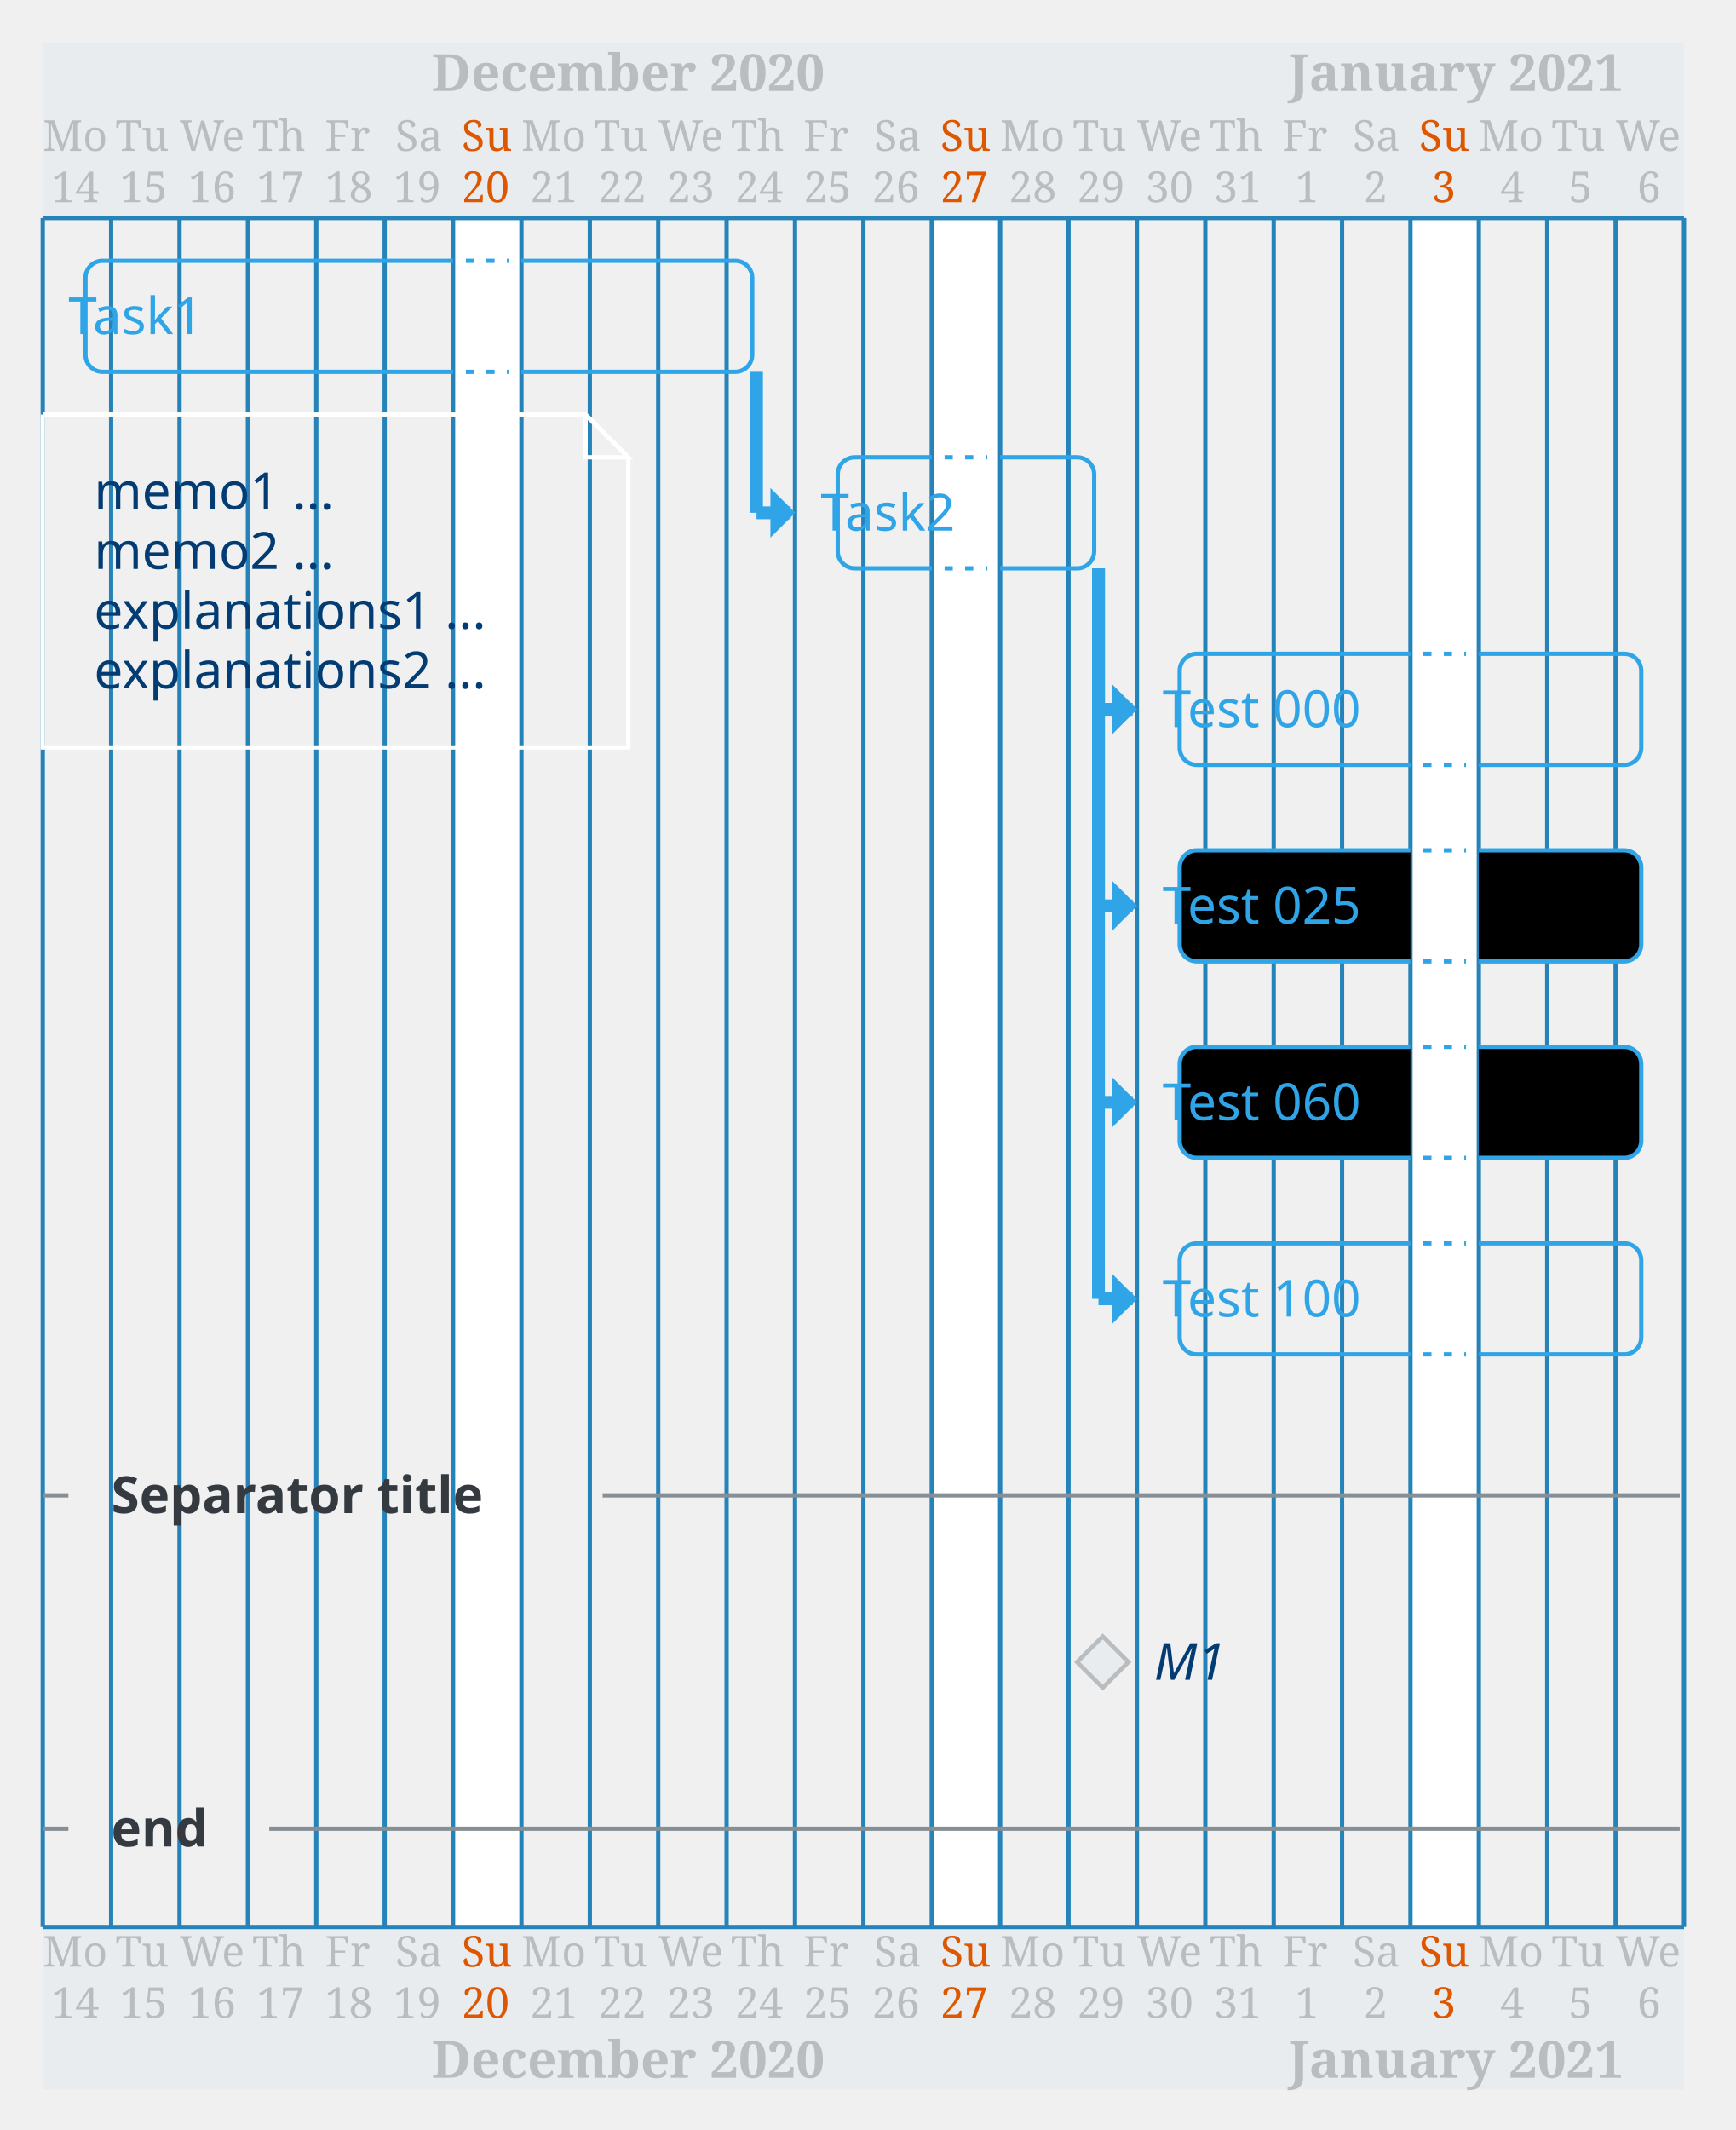
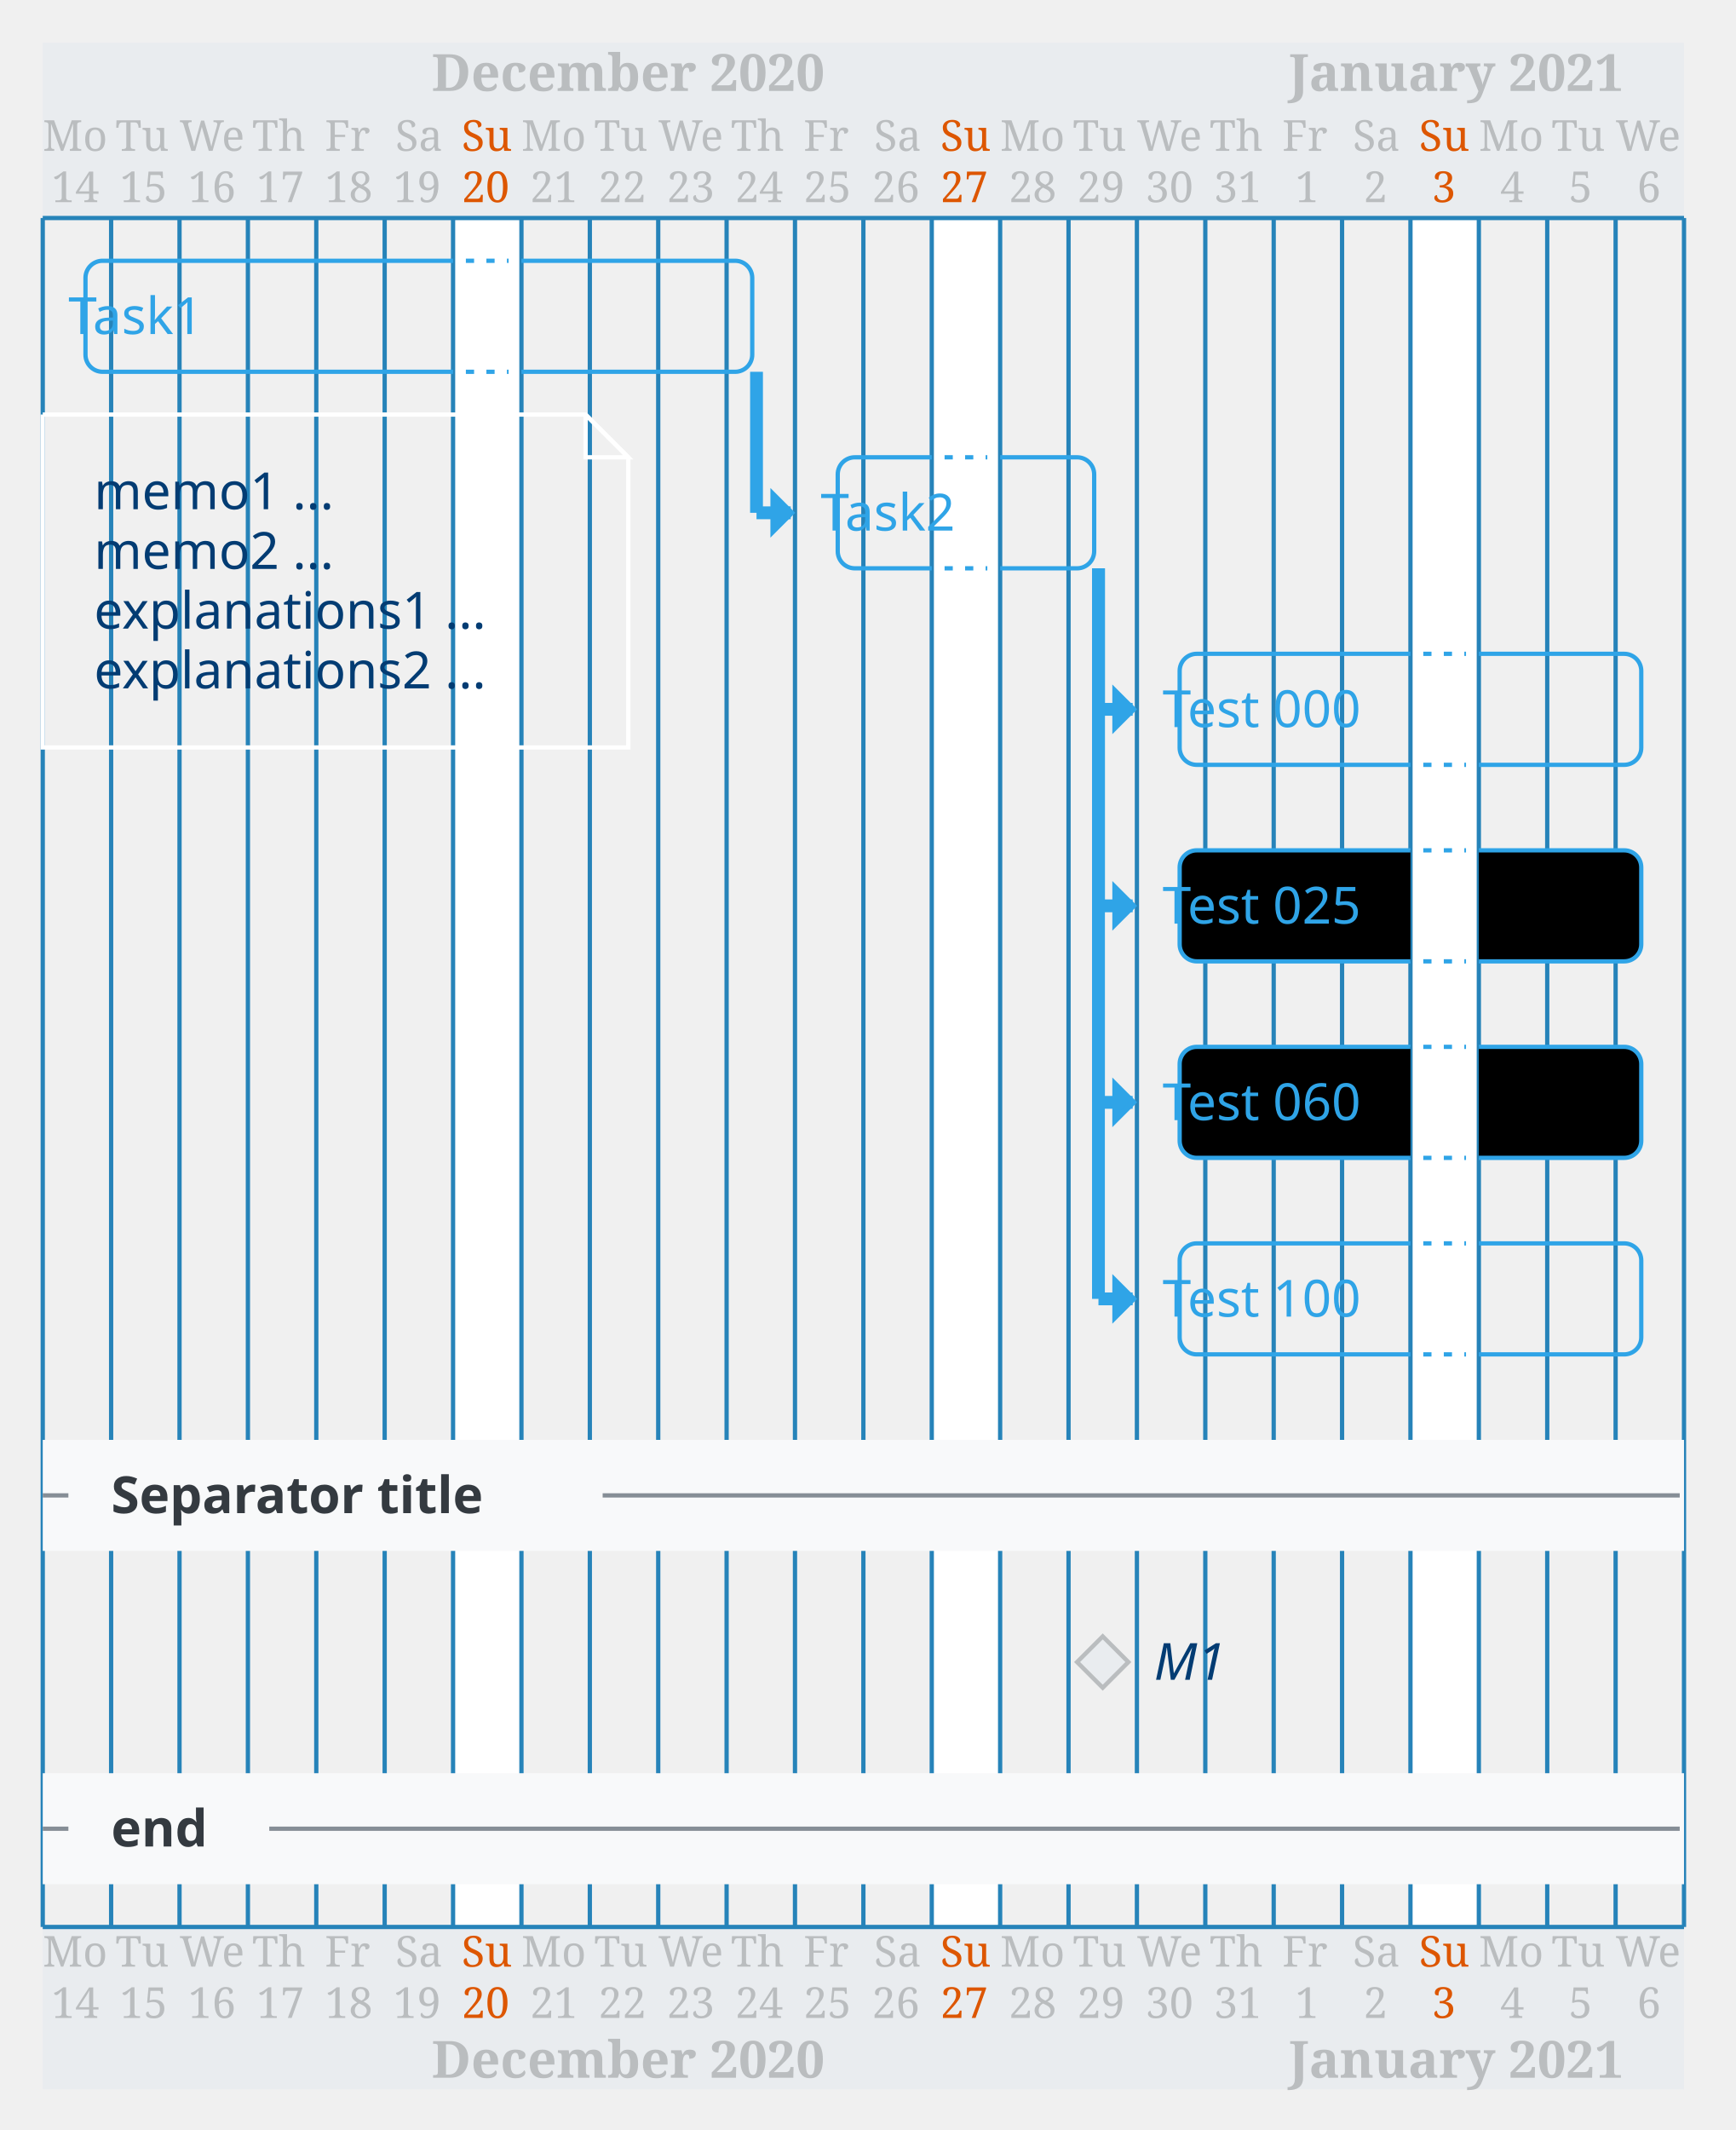
<svg xmlns="http://www.w3.org/2000/svg" contentStyleType="text/css" height="519.792px" preserveAspectRatio="none" style="width:423px;height:519px;" version="1.1" viewBox="0 0 423 519" width="423.958px" zoomAndPan="magnify">
  <defs />
  <g>
    <rect fill="#E9ECEF" height="42.708" style="stroke:none;stroke-width:1.042;" width="400" x="10.417" y="10.417" />
    <rect fill="#E9ECEF" height="39.583" style="stroke:none;stroke-width:1.042;" width="400" x="10.417" y="469.531" />
    <rect fill="#FFFFFF" height="416.406" style="stroke:none;stroke-width:1.042;" width="16.667" x="110.417" y="53.125" />
    <rect fill="#FFFFFF" height="416.406" style="stroke:none;stroke-width:1.042;" width="16.667" x="227.083" y="53.125" />
    <rect fill="#FFFFFF" height="416.406" style="stroke:none;stroke-width:1.042;" width="16.667" x="343.75" y="53.125" />
    <text fill="#BABDBF" font-family="Serif" font-size="10.417" lengthAdjust="spacing" textLength="16.667" x="10.417" y="36.752">Mo</text>
    <text fill="#BABDBF" font-family="Serif" font-size="10.417" lengthAdjust="spacing" textLength="14.583" x="28.125" y="36.752">Tu</text>
    <text fill="#BABDBF" font-family="Serif" font-size="10.417" lengthAdjust="spacing" textLength="17.708" x="43.75" y="36.752">We</text>
    <text fill="#BABDBF" font-family="Serif" font-size="10.417" lengthAdjust="spacing" textLength="14.583" x="61.458" y="36.752">Th</text>
    <text fill="#BABDBF" font-family="Serif" font-size="10.417" lengthAdjust="spacing" textLength="12.5" x="79.167" y="36.752">Fr</text>
    <text fill="#BABDBF" font-family="Serif" font-size="10.417" lengthAdjust="spacing" textLength="11.458" x="96.354" y="36.752">Sa</text>
    <text fill="#DD5600" font-family="Serif" font-size="10.417" lengthAdjust="spacing" textLength="12.5" x="112.5" y="36.752">Su</text>
    <text fill="#BABDBF" font-family="Serif" font-size="10.417" lengthAdjust="spacing" textLength="16.667" x="127.083" y="36.752">Mo</text>
    <text fill="#BABDBF" font-family="Serif" font-size="10.417" lengthAdjust="spacing" textLength="14.583" x="144.792" y="36.752">Tu</text>
    <text fill="#BABDBF" font-family="Serif" font-size="10.417" lengthAdjust="spacing" textLength="17.708" x="160.417" y="36.752">We</text>
    <text fill="#BABDBF" font-family="Serif" font-size="10.417" lengthAdjust="spacing" textLength="14.583" x="178.125" y="36.752">Th</text>
    <text fill="#BABDBF" font-family="Serif" font-size="10.417" lengthAdjust="spacing" textLength="12.5" x="195.833" y="36.752">Fr</text>
    <text fill="#BABDBF" font-family="Serif" font-size="10.417" lengthAdjust="spacing" textLength="11.458" x="213.021" y="36.752">Sa</text>
    <text fill="#DD5600" font-family="Serif" font-size="10.417" lengthAdjust="spacing" textLength="12.5" x="229.167" y="36.752">Su</text>
    <text fill="#BABDBF" font-family="Serif" font-size="10.417" lengthAdjust="spacing" textLength="16.667" x="243.75" y="36.752">Mo</text>
    <text fill="#BABDBF" font-family="Serif" font-size="10.417" lengthAdjust="spacing" textLength="14.583" x="261.458" y="36.752">Tu</text>
    <text fill="#BABDBF" font-family="Serif" font-size="10.417" lengthAdjust="spacing" textLength="17.708" x="277.083" y="36.752">We</text>
    <text fill="#BABDBF" font-family="Serif" font-size="10.417" lengthAdjust="spacing" textLength="14.583" x="294.792" y="36.752">Th</text>
    <text fill="#BABDBF" font-family="Serif" font-size="10.417" lengthAdjust="spacing" textLength="12.5" x="312.5" y="36.752">Fr</text>
    <text fill="#BABDBF" font-family="Serif" font-size="10.417" lengthAdjust="spacing" textLength="11.458" x="329.688" y="36.752">Sa</text>
    <text fill="#DD5600" font-family="Serif" font-size="10.417" lengthAdjust="spacing" textLength="12.5" x="345.833" y="36.752">Su</text>
    <text fill="#BABDBF" font-family="Serif" font-size="10.417" lengthAdjust="spacing" textLength="16.667" x="360.417" y="36.752">Mo</text>
    <text fill="#BABDBF" font-family="Serif" font-size="10.417" lengthAdjust="spacing" textLength="14.583" x="378.125" y="36.752">Tu</text>
    <text fill="#BABDBF" font-family="Serif" font-size="10.417" lengthAdjust="spacing" textLength="17.708" x="393.75" y="36.752">We</text>
    <text fill="#BABDBF" font-family="Serif" font-size="10.417" lengthAdjust="spacing" textLength="12.5" x="12.5" y="49.252">14</text>
    <text fill="#BABDBF" font-family="Serif" font-size="10.417" lengthAdjust="spacing" textLength="12.5" x="29.167" y="49.252">15</text>
    <text fill="#BABDBF" font-family="Serif" font-size="10.417" lengthAdjust="spacing" textLength="12.5" x="45.833" y="49.252">16</text>
    <text fill="#BABDBF" font-family="Serif" font-size="10.417" lengthAdjust="spacing" textLength="12.5" x="62.5" y="49.252">17</text>
    <text fill="#BABDBF" font-family="Serif" font-size="10.417" lengthAdjust="spacing" textLength="12.5" x="79.167" y="49.252">18</text>
    <text fill="#BABDBF" font-family="Serif" font-size="10.417" lengthAdjust="spacing" textLength="12.5" x="95.833" y="49.252">19</text>
    <text fill="#DD5600" font-family="Serif" font-size="10.417" lengthAdjust="spacing" textLength="12.5" x="112.5" y="49.252">20</text>
    <text fill="#BABDBF" font-family="Serif" font-size="10.417" lengthAdjust="spacing" textLength="12.5" x="129.167" y="49.252">21</text>
    <text fill="#BABDBF" font-family="Serif" font-size="10.417" lengthAdjust="spacing" textLength="12.5" x="145.833" y="49.252">22</text>
    <text fill="#BABDBF" font-family="Serif" font-size="10.417" lengthAdjust="spacing" textLength="12.5" x="162.5" y="49.252">23</text>
    <text fill="#BABDBF" font-family="Serif" font-size="10.417" lengthAdjust="spacing" textLength="12.5" x="179.167" y="49.252">24</text>
    <text fill="#BABDBF" font-family="Serif" font-size="10.417" lengthAdjust="spacing" textLength="12.5" x="195.833" y="49.252">25</text>
    <text fill="#BABDBF" font-family="Serif" font-size="10.417" lengthAdjust="spacing" textLength="12.5" x="212.5" y="49.252">26</text>
    <text fill="#DD5600" font-family="Serif" font-size="10.417" lengthAdjust="spacing" textLength="12.5" x="229.167" y="49.252">27</text>
    <text fill="#BABDBF" font-family="Serif" font-size="10.417" lengthAdjust="spacing" textLength="12.5" x="245.833" y="49.252">28</text>
    <text fill="#BABDBF" font-family="Serif" font-size="10.417" lengthAdjust="spacing" textLength="12.5" x="262.5" y="49.252">29</text>
    <text fill="#BABDBF" font-family="Serif" font-size="10.417" lengthAdjust="spacing" textLength="12.5" x="279.167" y="49.252">30</text>
    <text fill="#BABDBF" font-family="Serif" font-size="10.417" lengthAdjust="spacing" textLength="12.5" x="295.833" y="49.252">31</text>
    <text fill="#BABDBF" font-family="Serif" font-size="10.417" lengthAdjust="spacing" textLength="6.25" x="315.625" y="49.252">1</text>
    <text fill="#BABDBF" font-family="Serif" font-size="10.417" lengthAdjust="spacing" textLength="6.25" x="332.292" y="49.252">2</text>
    <text fill="#DD5600" font-family="Serif" font-size="10.417" lengthAdjust="spacing" textLength="6.25" x="348.958" y="49.252">3</text>
    <text fill="#BABDBF" font-family="Serif" font-size="10.417" lengthAdjust="spacing" textLength="6.25" x="365.625" y="49.252">4</text>
    <text fill="#BABDBF" font-family="Serif" font-size="10.417" lengthAdjust="spacing" textLength="6.25" x="382.292" y="49.252">5</text>
    <text fill="#BABDBF" font-family="Serif" font-size="10.417" lengthAdjust="spacing" textLength="6.25" x="398.958" y="49.252">6</text>
    <text fill="#BABDBF" font-family="Serif" font-size="12.5" font-weight="bold" lengthAdjust="spacing" textLength="110.417" x="105.208" y="22.154">December 2020</text>
    <text fill="#BABDBF" font-family="Serif" font-size="12.5" font-weight="bold" lengthAdjust="spacing" textLength="92.708" x="314.062" y="22.154">January 2021</text>
    <line style="stroke:#2683B9;stroke-width:1.042;" x1="10.417" x2="10.417" y1="53.125" y2="469.531" />
    <line style="stroke:#2683B9;stroke-width:1.042;" x1="27.083" x2="27.083" y1="53.125" y2="469.531" />
    <line style="stroke:#2683B9;stroke-width:1.042;" x1="43.75" x2="43.75" y1="53.125" y2="469.531" />
    <line style="stroke:#2683B9;stroke-width:1.042;" x1="60.417" x2="60.417" y1="53.125" y2="469.531" />
    <line style="stroke:#2683B9;stroke-width:1.042;" x1="77.083" x2="77.083" y1="53.125" y2="469.531" />
    <line style="stroke:#2683B9;stroke-width:1.042;" x1="93.75" x2="93.75" y1="53.125" y2="469.531" />
    <line style="stroke:#2683B9;stroke-width:1.042;" x1="110.417" x2="110.417" y1="53.125" y2="469.531" />
    <line style="stroke:#2683B9;stroke-width:1.042;" x1="127.083" x2="127.083" y1="53.125" y2="469.531" />
    <line style="stroke:#2683B9;stroke-width:1.042;" x1="143.75" x2="143.75" y1="53.125" y2="469.531" />
    <line style="stroke:#2683B9;stroke-width:1.042;" x1="160.417" x2="160.417" y1="53.125" y2="469.531" />
    <line style="stroke:#2683B9;stroke-width:1.042;" x1="177.083" x2="177.083" y1="53.125" y2="469.531" />
    <line style="stroke:#2683B9;stroke-width:1.042;" x1="193.75" x2="193.75" y1="53.125" y2="469.531" />
    <line style="stroke:#2683B9;stroke-width:1.042;" x1="210.417" x2="210.417" y1="53.125" y2="469.531" />
    <line style="stroke:#2683B9;stroke-width:1.042;" x1="227.083" x2="227.083" y1="53.125" y2="469.531" />
    <line style="stroke:#2683B9;stroke-width:1.042;" x1="243.75" x2="243.75" y1="53.125" y2="469.531" />
    <line style="stroke:#2683B9;stroke-width:1.042;" x1="260.417" x2="260.417" y1="53.125" y2="469.531" />
    <line style="stroke:#2683B9;stroke-width:1.042;" x1="277.083" x2="277.083" y1="53.125" y2="469.531" />
    <line style="stroke:#2683B9;stroke-width:1.042;" x1="293.75" x2="293.75" y1="53.125" y2="469.531" />
    <line style="stroke:#2683B9;stroke-width:1.042;" x1="310.417" x2="310.417" y1="53.125" y2="469.531" />
    <line style="stroke:#2683B9;stroke-width:1.042;" x1="327.083" x2="327.083" y1="53.125" y2="469.531" />
    <line style="stroke:#2683B9;stroke-width:1.042;" x1="343.75" x2="343.75" y1="53.125" y2="469.531" />
    <line style="stroke:#2683B9;stroke-width:1.042;" x1="360.417" x2="360.417" y1="53.125" y2="469.531" />
    <line style="stroke:#2683B9;stroke-width:1.042;" x1="377.083" x2="377.083" y1="53.125" y2="469.531" />
    <line style="stroke:#2683B9;stroke-width:1.042;" x1="393.75" x2="393.75" y1="53.125" y2="469.531" />
    <line style="stroke:#2683B9;stroke-width:1.042;" x1="410.417" x2="410.417" y1="53.125" y2="469.531" />
    <line style="stroke:#2683B9;stroke-width:1.042;" x1="10.417" x2="410.417" y1="53.125" y2="53.125" />
    <line style="stroke:#2683B9;stroke-width:1.042;" x1="10.417" x2="410.417" y1="469.531" y2="469.531" />
    <line style="stroke:#2FA4E7;stroke-width:3.125;" x1="184.375" x2="184.375" y1="90.592" y2="124.951" />
    <line style="stroke:#2FA4E7;stroke-width:3.125;" x1="184.375" x2="192.708" y1="124.951" y2="124.951" />
    <polygon fill="#2FA4E7" points="188.542,120.784,188.542,124.951,188.542,129.118,192.708,124.951" style="stroke:#2FA4E7;stroke-width:1.562;" />
    <line style="stroke:#2FA4E7;stroke-width:3.125;" x1="267.708" x2="267.708" y1="138.477" y2="172.835" />
    <line style="stroke:#2FA4E7;stroke-width:3.125;" x1="267.708" x2="276.042" y1="172.835" y2="172.835" />
    <polygon fill="#2FA4E7" points="271.875,168.669,271.875,172.835,271.875,177.002,276.042,172.835" style="stroke:#2FA4E7;stroke-width:1.562;" />
    <line style="stroke:#2FA4E7;stroke-width:3.125;" x1="267.708" x2="267.708" y1="138.477" y2="220.719" />
    <line style="stroke:#2FA4E7;stroke-width:3.125;" x1="267.708" x2="276.042" y1="220.719" y2="220.719" />
    <polygon fill="#2FA4E7" points="271.875,216.553,271.875,220.719,271.875,224.886,276.042,220.719" style="stroke:#2FA4E7;stroke-width:1.562;" />
    <line style="stroke:#2FA4E7;stroke-width:3.125;" x1="267.708" x2="267.708" y1="138.477" y2="268.603" />
    <line style="stroke:#2FA4E7;stroke-width:3.125;" x1="267.708" x2="276.042" y1="268.603" y2="268.603" />
    <polygon fill="#2FA4E7" points="271.875,264.437,271.875,268.603,271.875,272.77,276.042,268.603" style="stroke:#2FA4E7;stroke-width:1.562;" />
    <line style="stroke:#2FA4E7;stroke-width:3.125;" x1="267.708" x2="267.708" y1="138.477" y2="316.488" />
    <line style="stroke:#2FA4E7;stroke-width:3.125;" x1="267.708" x2="276.042" y1="316.488" y2="316.488" />
    <polygon fill="#2FA4E7" points="271.875,312.321,271.875,316.488,271.875,320.654,276.042,316.488" style="stroke:#2FA4E7;stroke-width:1.562;" />
    <path d="M10.417,101.009 L10.417,182.129 L153.125,182.129 L153.125,111.426 L142.708,101.009 L10.417,101.009 " fill="none" style="stroke:#FFFFFF;stroke-width:1.042;" />
    <path d="M142.708,101.009 L142.708,111.426 L153.125,111.426 L142.708,101.009 " fill="none" style="stroke:#FFFFFF;stroke-width:1.042;" />
    <text fill="#033C73" font-family="&quot;Verdana&quot;" font-size="12.5" lengthAdjust="spacing" textLength="64.583" x="22.917" y="124.07">memo1 ...</text>
    <text fill="#033C73" font-family="&quot;Verdana&quot;" font-size="12.5" lengthAdjust="spacing" textLength="64.583" x="22.917" y="138.621">memo2 ...</text>
    <text fill="#033C73" font-family="&quot;Verdana&quot;" font-size="12.5" lengthAdjust="spacing" textLength="108.333" x="22.917" y="153.172">explanations1 ...</text>
    <text fill="#033C73" font-family="&quot;Verdana&quot;" font-size="12.5" lengthAdjust="spacing" textLength="108.333" x="22.917" y="167.723">explanations2 ...</text>
    <path d="M110.417,90.592 L25,90.592 A4.167,4.167 0 0 1 20.833,86.426 L20.833,67.708 A4.167,4.167 0 0 1 25,63.542 L110.417,63.542 " fill="none" style="stroke:#2FA4E7;stroke-width:1.042;" />
    <path d="M127.083,63.542 L179.167,63.542 A4.167,4.167 0 0 1 183.333,67.708 L183.333,86.426 A4.167,4.167 0 0 1 179.167,90.592 L127.083,90.592 " fill="none" style="stroke:#2FA4E7;stroke-width:1.042;" />
    <line style="stroke:#2FA4E7;stroke-width:1.042;stroke-dasharray:2.0,3.0;" x1="113.542" x2="123.958" y1="63.542" y2="63.542" />
    <line style="stroke:#2FA4E7;stroke-width:1.042;stroke-dasharray:2.0,3.0;" x1="113.542" x2="123.958" y1="90.592" y2="90.592" />
    <path d="M227.083,138.477 L208.333,138.477 A4.167,4.167 0 0 1 204.167,134.31 L204.167,115.592 A4.167,4.167 0 0 1 208.333,111.426 L227.083,111.426 " fill="none" style="stroke:#2FA4E7;stroke-width:1.042;" />
    <path d="M243.75,111.426 L262.5,111.426 A4.167,4.167 0 0 1 266.667,115.592 L266.667,134.31 A4.167,4.167 0 0 1 262.5,138.477 L243.75,138.477 " fill="none" style="stroke:#2FA4E7;stroke-width:1.042;" />
    <line style="stroke:#2FA4E7;stroke-width:1.042;stroke-dasharray:2.0,3.0;" x1="230.208" x2="240.625" y1="111.426" y2="111.426" />
    <line style="stroke:#2FA4E7;stroke-width:1.042;stroke-dasharray:2.0,3.0;" x1="230.208" x2="240.625" y1="138.477" y2="138.477" />
    <path d="M343.75,186.361 L291.667,186.361 A4.167,4.167 0 0 1 287.5,182.194 L287.5,163.477 A4.167,4.167 0 0 1 291.667,159.31 L343.75,159.31 " fill="none" style="stroke:#2FA4E7;stroke-width:1.042;" />
    <path d="M360.417,159.31 L395.833,159.31 A4.167,4.167 0 0 1 400,163.477 L400,182.194 A4.167,4.167 0 0 1 395.833,186.361 L360.417,186.361 " fill="none" style="stroke:#2FA4E7;stroke-width:1.042;" />
    <line style="stroke:#2FA4E7;stroke-width:1.042;stroke-dasharray:2.0,3.0;" x1="346.875" x2="357.292" y1="159.31" y2="159.31" />
    <line style="stroke:#2FA4E7;stroke-width:1.042;stroke-dasharray:2.0,3.0;" x1="346.875" x2="357.292" y1="186.361" y2="186.361" />
    <path d="M343.75,234.245 L291.667,234.245 A4.167,4.167 0 0 1 287.5,230.078 L287.5,211.361 A4.167,4.167 0 0 1 291.667,207.194 L343.75,207.194 " fill="#000000" style="stroke:#2FA4E7;stroke-width:1.042;" />
    <path d="M360.417,207.194 L395.833,207.194 A4.167,4.167 0 0 1 400,211.361 L400,230.078 A4.167,4.167 0 0 1 395.833,234.245 L360.417,234.245 " fill="#000000" style="stroke:#2FA4E7;stroke-width:1.042;" />
    <line style="stroke:#2FA4E7;stroke-width:1.042;stroke-dasharray:2.0,3.0;" x1="346.875" x2="357.292" y1="207.194" y2="207.194" />
    <line style="stroke:#2FA4E7;stroke-width:1.042;stroke-dasharray:2.0,3.0;" x1="346.875" x2="357.292" y1="234.245" y2="234.245" />
    <path d="M343.75,282.129 L291.667,282.129 A4.167,4.167 0 0 1 287.5,277.962 L287.5,259.245 A4.167,4.167 0 0 1 291.667,255.078 L343.75,255.078 " fill="#000000" style="stroke:#2FA4E7;stroke-width:1.042;" />
    <path d="M360.417,255.078 L395.833,255.078 A4.167,4.167 0 0 1 400,259.245 L400,277.962 A4.167,4.167 0 0 1 395.833,282.129 L360.417,282.129 " fill="#000000" style="stroke:#2FA4E7;stroke-width:1.042;" />
    <line style="stroke:#2FA4E7;stroke-width:1.042;stroke-dasharray:2.0,3.0;" x1="346.875" x2="357.292" y1="255.078" y2="255.078" />
    <line style="stroke:#2FA4E7;stroke-width:1.042;stroke-dasharray:2.0,3.0;" x1="346.875" x2="357.292" y1="282.129" y2="282.129" />
    <path d="M343.75,330.013 L291.667,330.013 A4.167,4.167 0 0 1 287.5,325.846 L287.5,307.129 A4.167,4.167 0 0 1 291.667,302.962 L343.75,302.962 " fill="none" style="stroke:#2FA4E7;stroke-width:1.042;" />
    <path d="M360.417,302.962 L395.833,302.962 A4.167,4.167 0 0 1 400,307.129 L400,325.846 A4.167,4.167 0 0 1 395.833,330.013 L360.417,330.013 " fill="none" style="stroke:#2FA4E7;stroke-width:1.042;" />
    <line style="stroke:#2FA4E7;stroke-width:1.042;stroke-dasharray:2.0,3.0;" x1="346.875" x2="357.292" y1="302.962" y2="302.962" />
    <line style="stroke:#2FA4E7;stroke-width:1.042;stroke-dasharray:2.0,3.0;" x1="346.875" x2="357.292" y1="330.013" y2="330.013" />
+     <rect fill="#F8F9FA" height="27.051" style="stroke:none;stroke-width:1.042;" width="400" x="10.417" y="350.846" />
    <line style="stroke:#868E96;stroke-width:1.042;" x1="10.417" x2="16.667" y1="364.372" y2="364.372" />
    <line style="stroke:#868E96;stroke-width:1.042;" x1="146.875" x2="409.375" y1="364.372" y2="364.372" />
    <polygon fill="#E9ECEF" points="268.75,398.731,275,404.981,268.75,411.231,262.5,404.981" style="stroke:#BABDBF;stroke-width:1.042;" />
+     <rect fill="#F8F9FA" height="27.051" style="stroke:none;stroke-width:1.042;" width="400" x="10.417" y="432.064" />
    <line style="stroke:#868E96;stroke-width:1.042;" x1="10.417" x2="16.667" y1="445.589" y2="445.589" />
    <line style="stroke:#868E96;stroke-width:1.042;" x1="65.625" x2="409.375" y1="445.589" y2="445.589" />
    <text fill="#2FA4E7" font-family="&quot;Verdana&quot;" font-size="12.5" lengthAdjust="spacing" textLength="38.542" x="16.667" y="81.394">Task1</text>
    <text fill="#2FA4E7" font-family="&quot;Verdana&quot;" font-size="12.5" lengthAdjust="spacing" textLength="38.542" x="200" y="129.279">Task2</text>
    <text fill="#2FA4E7" font-family="&quot;Verdana&quot;" font-size="12.5" lengthAdjust="spacing" textLength="61.458" x="283.333" y="177.163">Test  000</text>
    <text fill="#2FA4E7" font-family="&quot;Verdana&quot;" font-size="12.5" lengthAdjust="spacing" textLength="61.458" x="283.333" y="225.047">Test  025</text>
    <text fill="#2FA4E7" font-family="&quot;Verdana&quot;" font-size="12.5" lengthAdjust="spacing" textLength="61.458" x="283.333" y="272.931">Test  060</text>
    <text fill="#2FA4E7" font-family="&quot;Verdana&quot;" font-size="12.5" lengthAdjust="spacing" textLength="61.458" x="283.333" y="320.815">Test  100</text>
    <text fill="#343A40" font-family="&quot;Verdana&quot;" font-size="12.5" font-weight="bold" lengthAdjust="spacing" textLength="109.375" x="27.083" y="368.699">Separator title</text>
    <text fill="#033C73" font-family="&quot;Verdana&quot;" font-size="12.5" font-style="italic" lengthAdjust="spacing" textLength="18.75" x="281.25" y="409.308">M1</text>
    <text fill="#343A40" font-family="&quot;Verdana&quot;" font-size="12.5" font-weight="bold" lengthAdjust="spacing" textLength="28.125" x="27.083" y="449.917">end</text>
    <text fill="#BABDBF" font-family="Serif" font-size="10.417" lengthAdjust="spacing" textLength="12.5" x="12.5" y="491.7">14</text>
    <text fill="#BABDBF" font-family="Serif" font-size="10.417" lengthAdjust="spacing" textLength="12.5" x="29.167" y="491.7">15</text>
    <text fill="#BABDBF" font-family="Serif" font-size="10.417" lengthAdjust="spacing" textLength="12.5" x="45.833" y="491.7">16</text>
    <text fill="#BABDBF" font-family="Serif" font-size="10.417" lengthAdjust="spacing" textLength="12.5" x="62.5" y="491.7">17</text>
    <text fill="#BABDBF" font-family="Serif" font-size="10.417" lengthAdjust="spacing" textLength="12.5" x="79.167" y="491.7">18</text>
    <text fill="#BABDBF" font-family="Serif" font-size="10.417" lengthAdjust="spacing" textLength="12.5" x="95.833" y="491.7">19</text>
    <text fill="#DD5600" font-family="Serif" font-size="10.417" lengthAdjust="spacing" textLength="12.5" x="112.5" y="491.7">20</text>
    <text fill="#BABDBF" font-family="Serif" font-size="10.417" lengthAdjust="spacing" textLength="12.5" x="129.167" y="491.7">21</text>
    <text fill="#BABDBF" font-family="Serif" font-size="10.417" lengthAdjust="spacing" textLength="12.5" x="145.833" y="491.7">22</text>
    <text fill="#BABDBF" font-family="Serif" font-size="10.417" lengthAdjust="spacing" textLength="12.5" x="162.5" y="491.7">23</text>
    <text fill="#BABDBF" font-family="Serif" font-size="10.417" lengthAdjust="spacing" textLength="12.5" x="179.167" y="491.7">24</text>
    <text fill="#BABDBF" font-family="Serif" font-size="10.417" lengthAdjust="spacing" textLength="12.5" x="195.833" y="491.7">25</text>
    <text fill="#BABDBF" font-family="Serif" font-size="10.417" lengthAdjust="spacing" textLength="12.5" x="212.5" y="491.7">26</text>
    <text fill="#DD5600" font-family="Serif" font-size="10.417" lengthAdjust="spacing" textLength="12.5" x="229.167" y="491.7">27</text>
    <text fill="#BABDBF" font-family="Serif" font-size="10.417" lengthAdjust="spacing" textLength="12.5" x="245.833" y="491.7">28</text>
    <text fill="#BABDBF" font-family="Serif" font-size="10.417" lengthAdjust="spacing" textLength="12.5" x="262.5" y="491.7">29</text>
    <text fill="#BABDBF" font-family="Serif" font-size="10.417" lengthAdjust="spacing" textLength="12.5" x="279.167" y="491.7">30</text>
    <text fill="#BABDBF" font-family="Serif" font-size="10.417" lengthAdjust="spacing" textLength="12.5" x="295.833" y="491.7">31</text>
    <text fill="#BABDBF" font-family="Serif" font-size="10.417" lengthAdjust="spacing" textLength="6.25" x="315.625" y="491.7">1</text>
    <text fill="#BABDBF" font-family="Serif" font-size="10.417" lengthAdjust="spacing" textLength="6.25" x="332.292" y="491.7">2</text>
    <text fill="#DD5600" font-family="Serif" font-size="10.417" lengthAdjust="spacing" textLength="6.25" x="348.958" y="491.7">3</text>
    <text fill="#BABDBF" font-family="Serif" font-size="10.417" lengthAdjust="spacing" textLength="6.25" x="365.625" y="491.7">4</text>
    <text fill="#BABDBF" font-family="Serif" font-size="10.417" lengthAdjust="spacing" textLength="6.25" x="382.292" y="491.7">5</text>
    <text fill="#BABDBF" font-family="Serif" font-size="10.417" lengthAdjust="spacing" textLength="6.25" x="398.958" y="491.7">6</text>
    <text fill="#BABDBF" font-family="Serif" font-size="10.417" lengthAdjust="spacing" textLength="16.667" x="10.417" y="479.2">Mo</text>
    <text fill="#BABDBF" font-family="Serif" font-size="10.417" lengthAdjust="spacing" textLength="14.583" x="28.125" y="479.2">Tu</text>
    <text fill="#BABDBF" font-family="Serif" font-size="10.417" lengthAdjust="spacing" textLength="17.708" x="43.75" y="479.2">We</text>
    <text fill="#BABDBF" font-family="Serif" font-size="10.417" lengthAdjust="spacing" textLength="14.583" x="61.458" y="479.2">Th</text>
    <text fill="#BABDBF" font-family="Serif" font-size="10.417" lengthAdjust="spacing" textLength="12.5" x="79.167" y="479.2">Fr</text>
    <text fill="#BABDBF" font-family="Serif" font-size="10.417" lengthAdjust="spacing" textLength="11.458" x="96.354" y="479.2">Sa</text>
    <text fill="#DD5600" font-family="Serif" font-size="10.417" lengthAdjust="spacing" textLength="12.5" x="112.5" y="479.2">Su</text>
    <text fill="#BABDBF" font-family="Serif" font-size="10.417" lengthAdjust="spacing" textLength="16.667" x="127.083" y="479.2">Mo</text>
    <text fill="#BABDBF" font-family="Serif" font-size="10.417" lengthAdjust="spacing" textLength="14.583" x="144.792" y="479.2">Tu</text>
    <text fill="#BABDBF" font-family="Serif" font-size="10.417" lengthAdjust="spacing" textLength="17.708" x="160.417" y="479.2">We</text>
    <text fill="#BABDBF" font-family="Serif" font-size="10.417" lengthAdjust="spacing" textLength="14.583" x="178.125" y="479.2">Th</text>
    <text fill="#BABDBF" font-family="Serif" font-size="10.417" lengthAdjust="spacing" textLength="12.5" x="195.833" y="479.2">Fr</text>
    <text fill="#BABDBF" font-family="Serif" font-size="10.417" lengthAdjust="spacing" textLength="11.458" x="213.021" y="479.2">Sa</text>
    <text fill="#DD5600" font-family="Serif" font-size="10.417" lengthAdjust="spacing" textLength="12.5" x="229.167" y="479.2">Su</text>
    <text fill="#BABDBF" font-family="Serif" font-size="10.417" lengthAdjust="spacing" textLength="16.667" x="243.75" y="479.2">Mo</text>
    <text fill="#BABDBF" font-family="Serif" font-size="10.417" lengthAdjust="spacing" textLength="14.583" x="261.458" y="479.2">Tu</text>
    <text fill="#BABDBF" font-family="Serif" font-size="10.417" lengthAdjust="spacing" textLength="17.708" x="277.083" y="479.2">We</text>
    <text fill="#BABDBF" font-family="Serif" font-size="10.417" lengthAdjust="spacing" textLength="14.583" x="294.792" y="479.2">Th</text>
    <text fill="#BABDBF" font-family="Serif" font-size="10.417" lengthAdjust="spacing" textLength="12.5" x="312.5" y="479.2">Fr</text>
    <text fill="#BABDBF" font-family="Serif" font-size="10.417" lengthAdjust="spacing" textLength="11.458" x="329.688" y="479.2">Sa</text>
    <text fill="#DD5600" font-family="Serif" font-size="10.417" lengthAdjust="spacing" textLength="12.5" x="345.833" y="479.2">Su</text>
    <text fill="#BABDBF" font-family="Serif" font-size="10.417" lengthAdjust="spacing" textLength="16.667" x="360.417" y="479.2">Mo</text>
    <text fill="#BABDBF" font-family="Serif" font-size="10.417" lengthAdjust="spacing" textLength="14.583" x="378.125" y="479.2">Tu</text>
    <text fill="#BABDBF" font-family="Serif" font-size="10.417" lengthAdjust="spacing" textLength="17.708" x="393.75" y="479.2">We</text>
    <text fill="#BABDBF" font-family="Serif" font-size="12.5" font-weight="bold" lengthAdjust="spacing" textLength="110.417" x="105.208" y="506.268">December 2020</text>
    <text fill="#BABDBF" font-family="Serif" font-size="12.5" font-weight="bold" lengthAdjust="spacing" textLength="92.708" x="314.062" y="506.268">January 2021</text>
  </g>
</svg>
